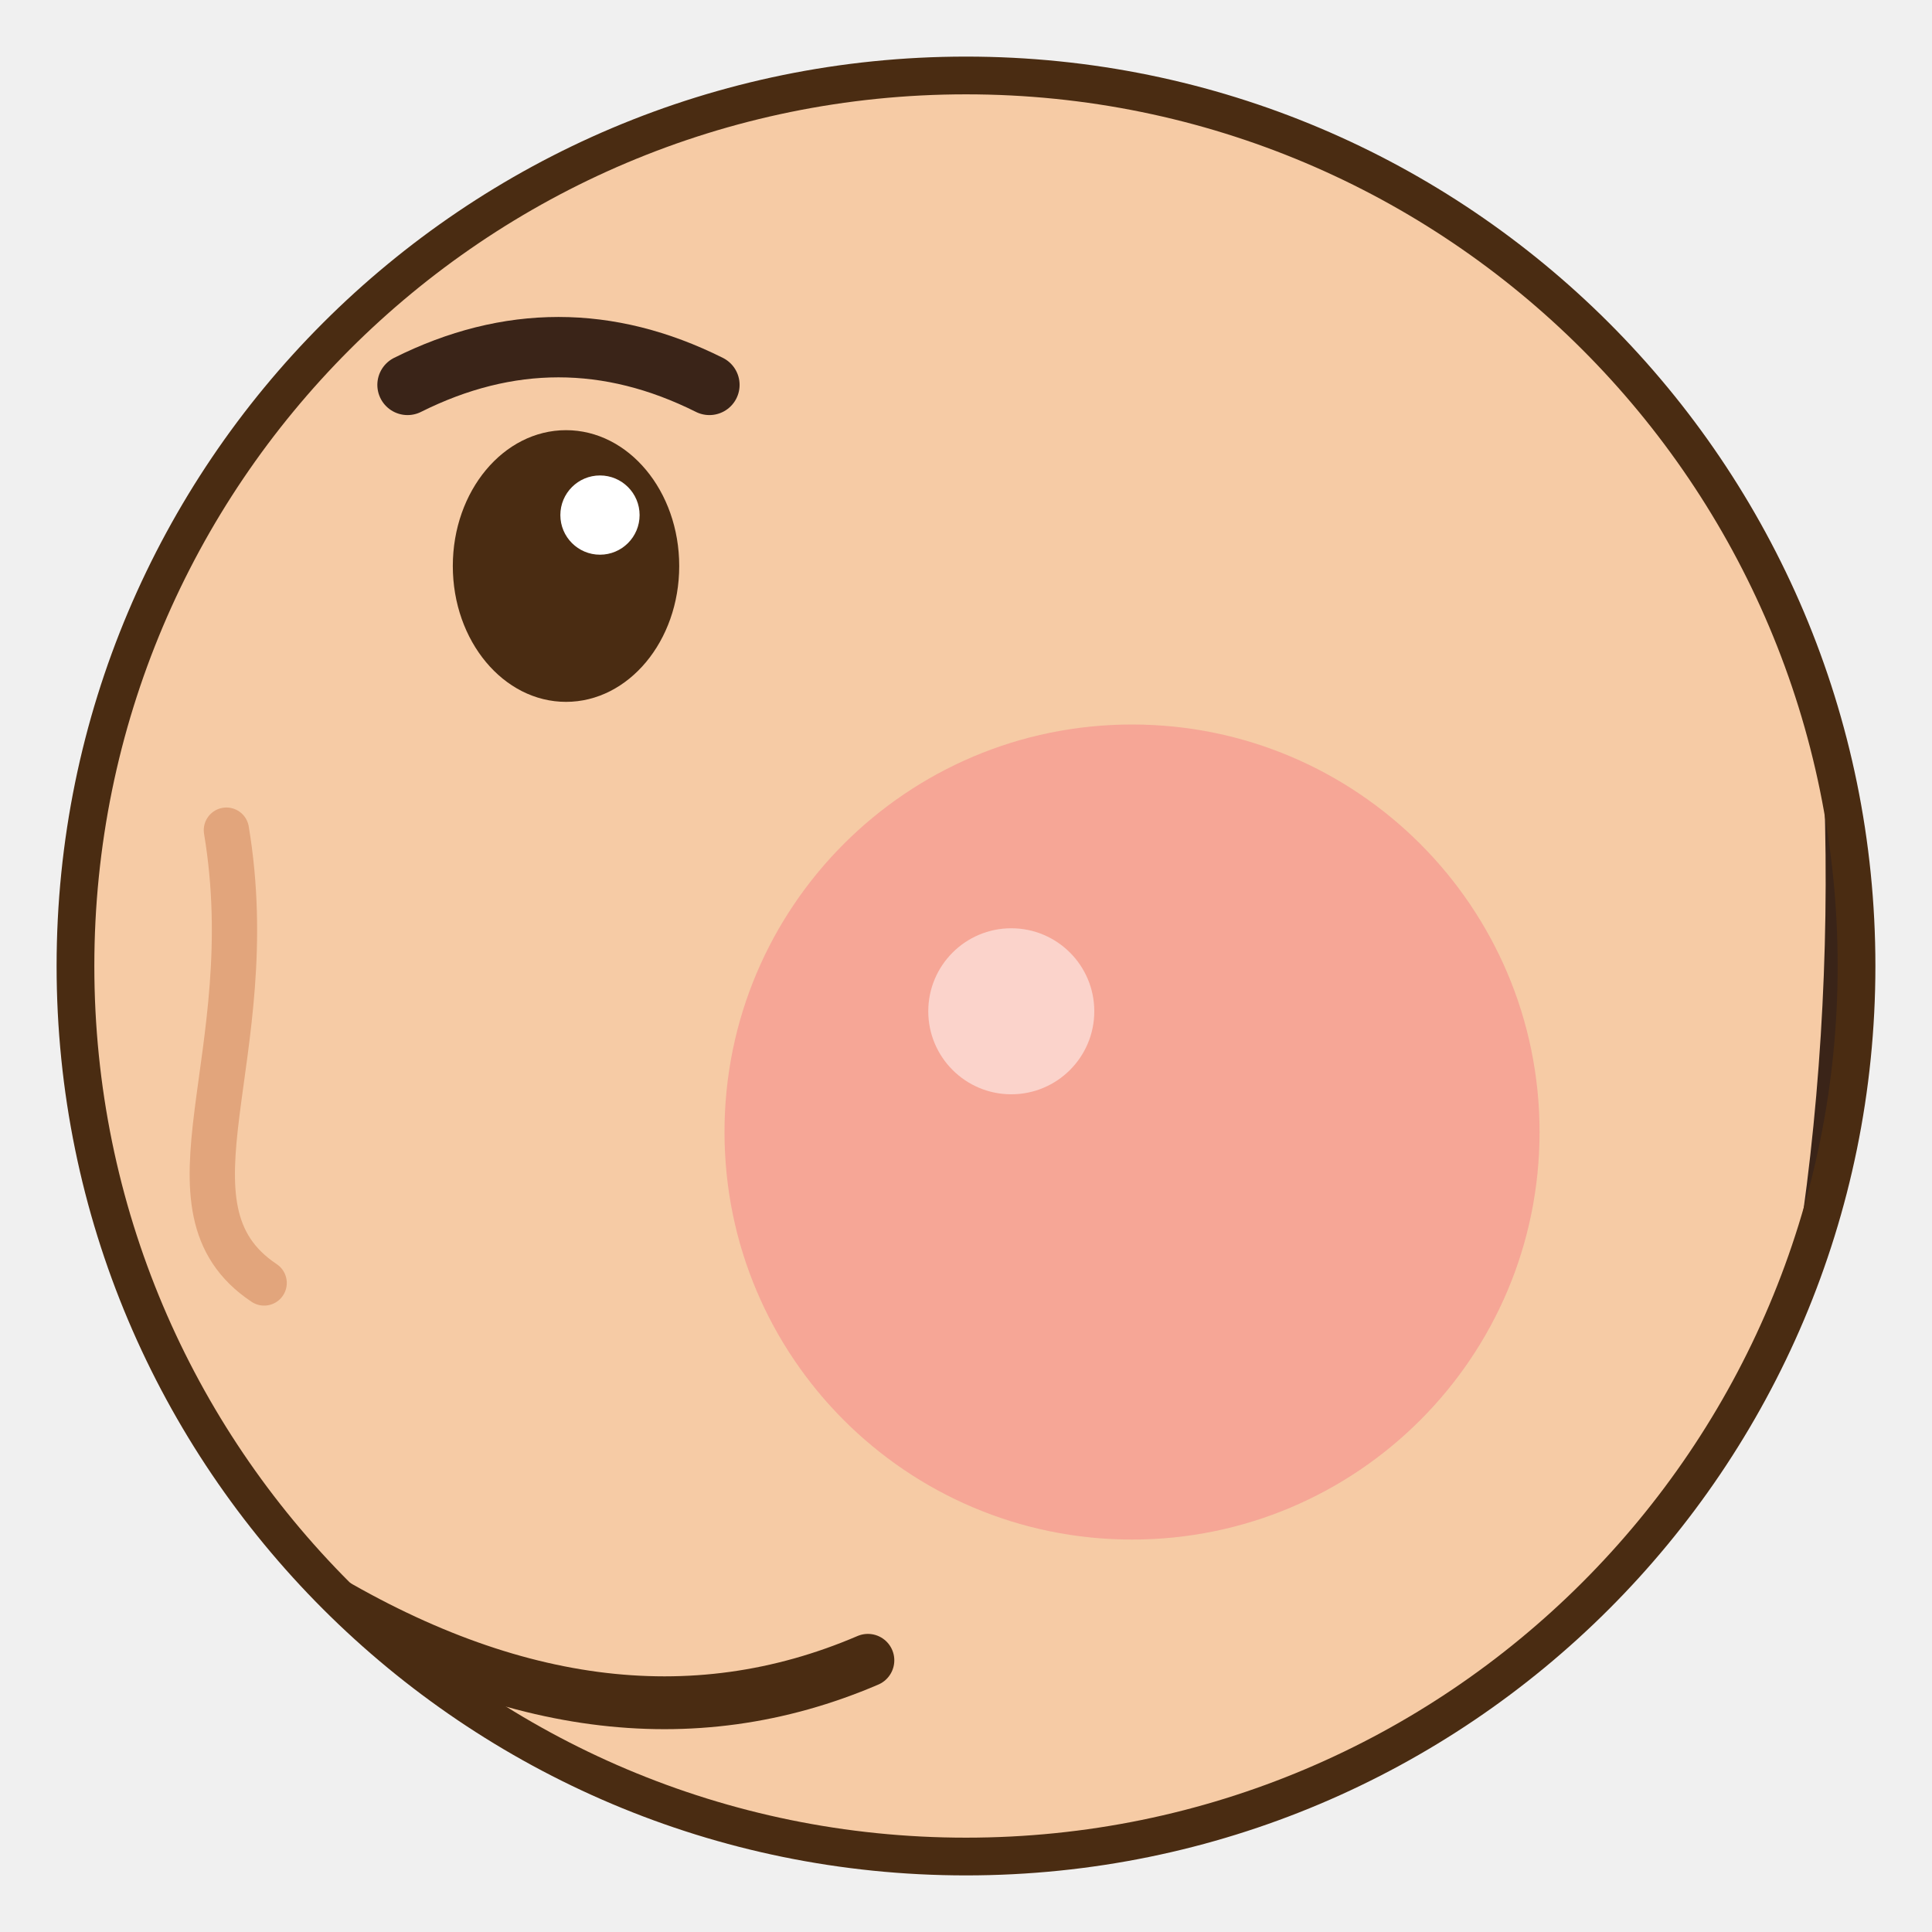
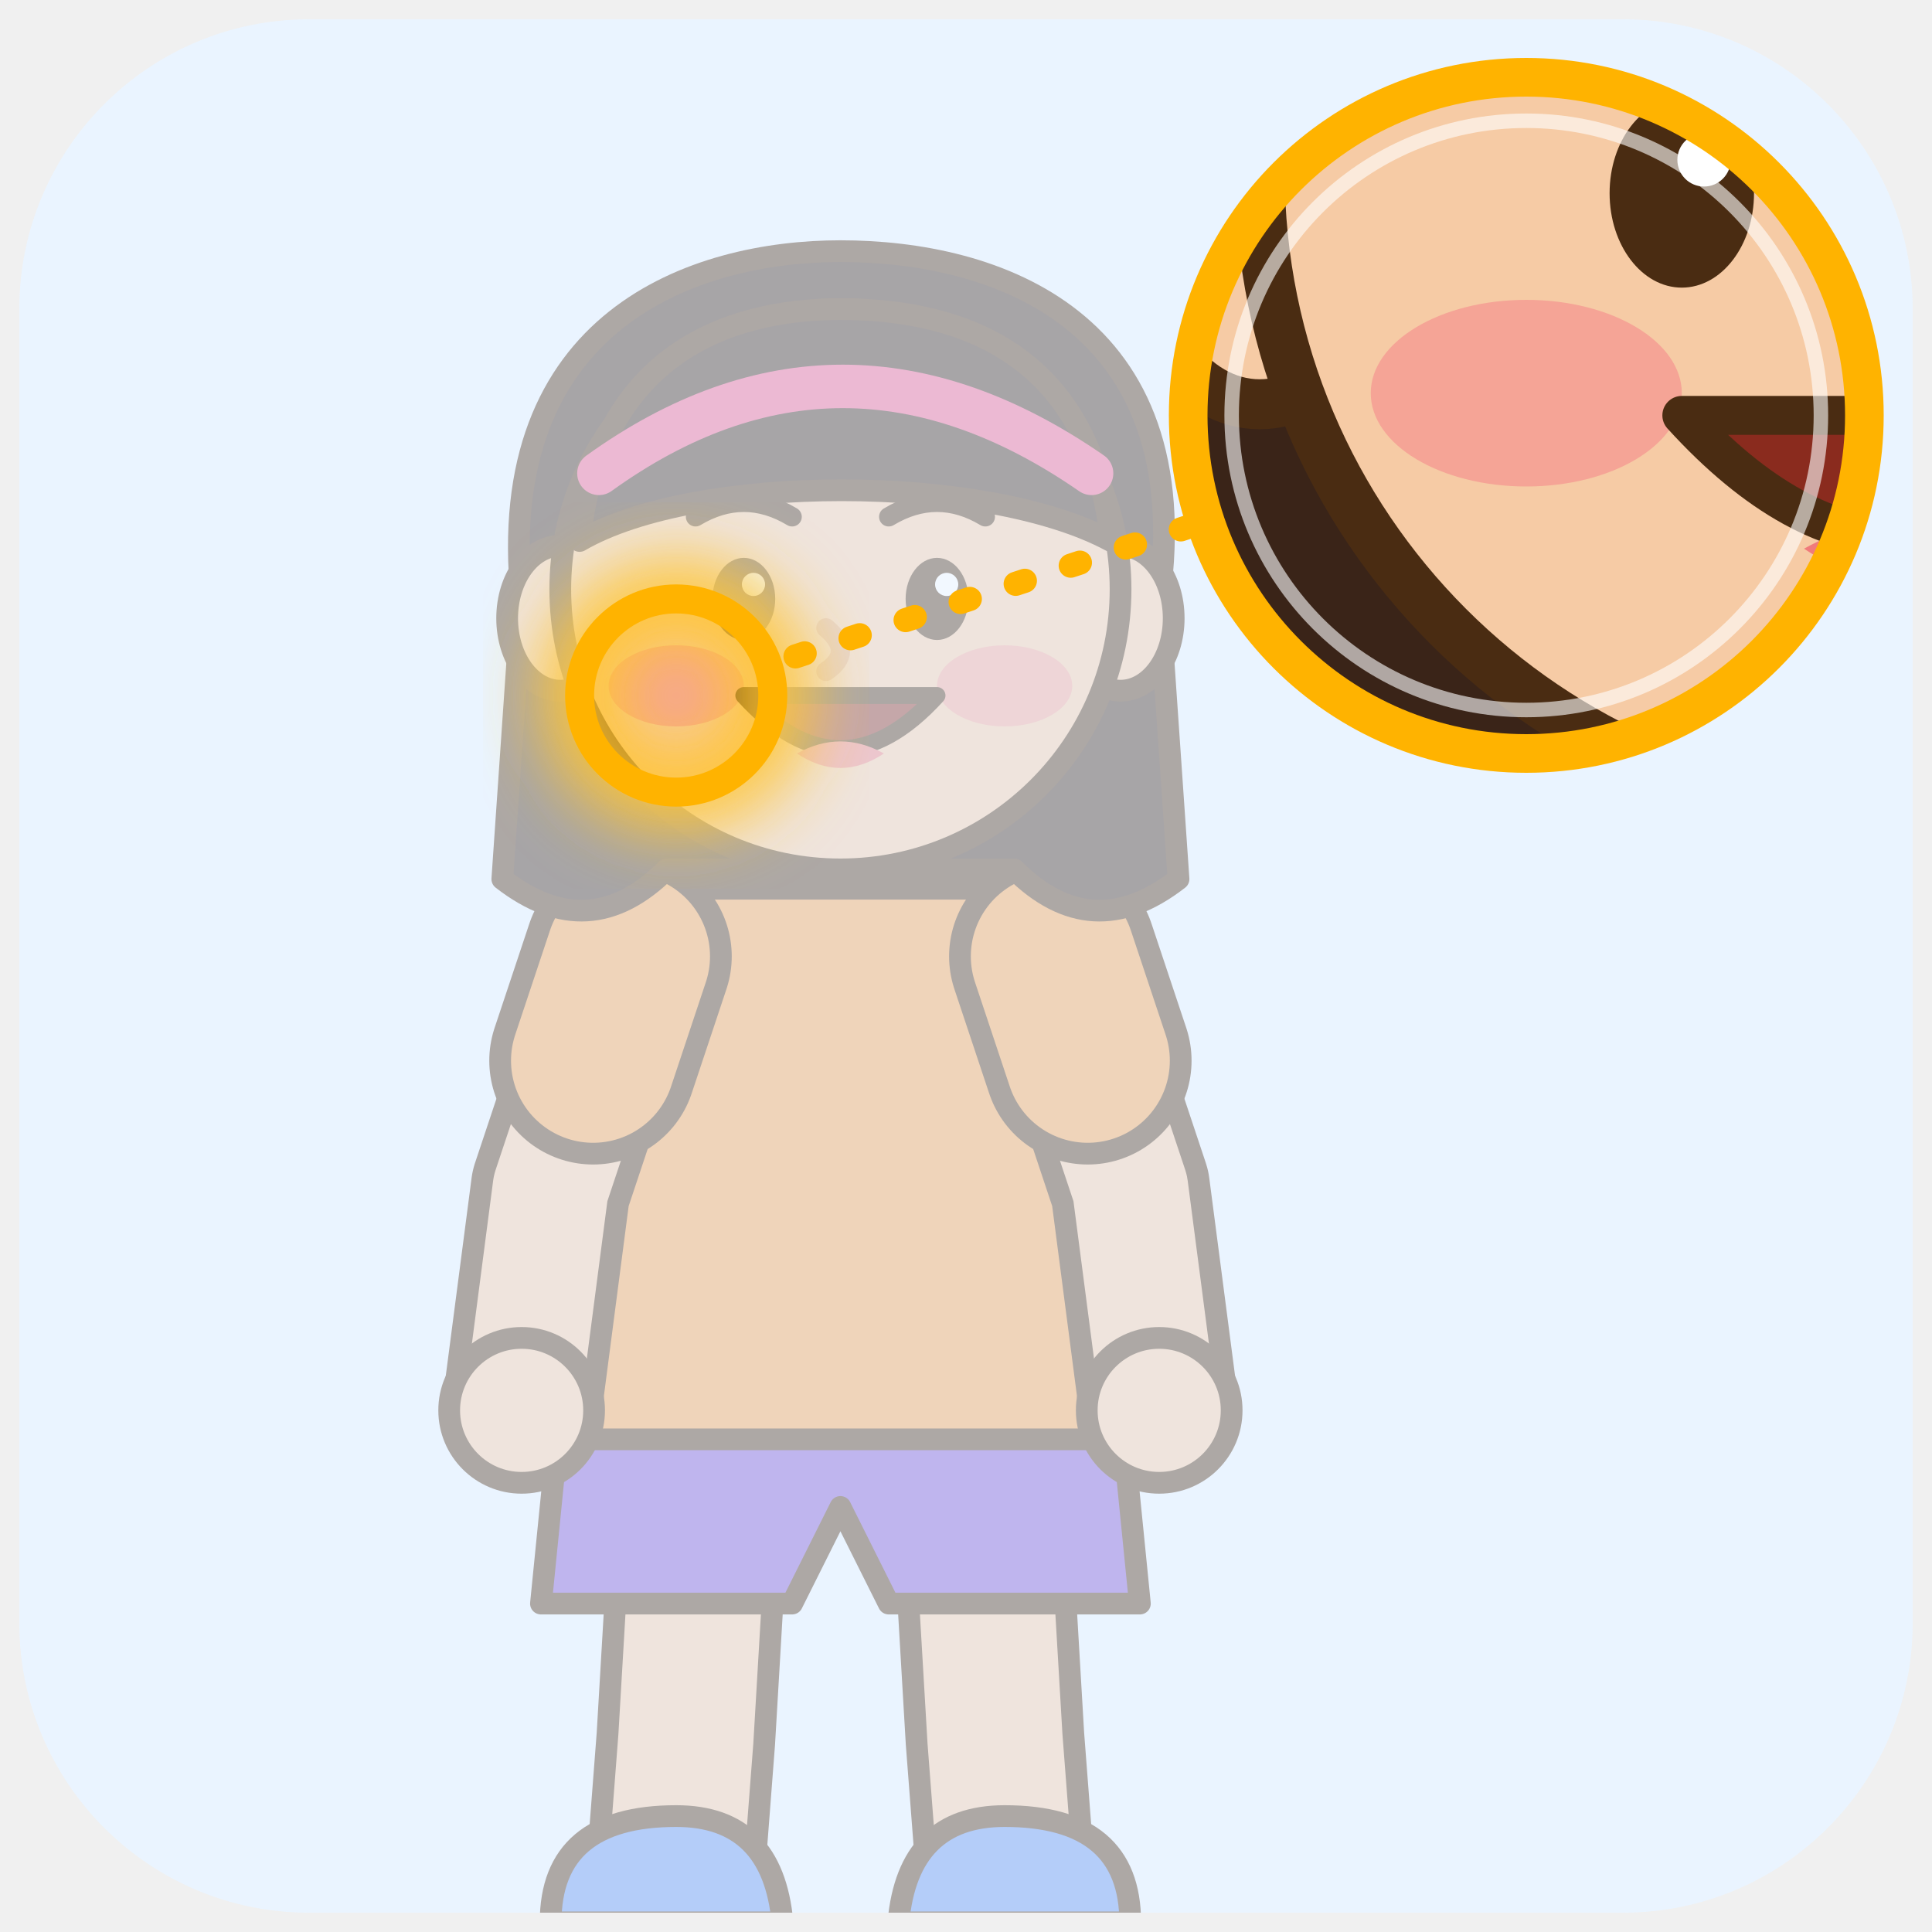
<svg xmlns="http://www.w3.org/2000/svg" viewBox="0 0 512 512">
+   <style>
+     .ring { animation: ring 1.6s ease-out infinite; transform-box: fill-box; transform-origin: center; }
+     @keyframes ring { 0% { transform: scale(1); opacity: .9 } 100% { transform: scale(1.6); opacity: 0 } }
+     .glow { animation: glow 1.6s ease-in-out infinite; }
+     @keyframes glow { 0%,100% { opacity: .55 } 50% { opacity: .95 } }
+     .beat { animation: beat 1s ease-in-out infinite; transform-box: fill-box; transform-origin: center; }
+     @keyframes beat { 0%,100% { transform: scale(1) } 15% { transform: scale(1.18) } 30% { transform: scale(1) } 45% { transform: scale(1.12) } }
+     @media (prefers-reduced-motion: reduce) { * { animation: none !important; } }
+   </style>
  <defs>
-     <clipPath id="w">
-       <circle cx="256" cy="256" r="236" />
+     <clipPath id="tile">
+       <rect x="4" y="4" width="392" height="392" rx="60" />
    </clipPath>
  </defs>
-   <circle cx="256" cy="256" r="236" fill="#F6CBA5" />
-   <g clip-path="url(#w)">
-     <rect width="512" height="512" fill="#F6CBA5" />
-     <ellipse cx="150" cy="150" rx="30" ry="36" fill="#4A2C12" />
-     <circle cx="159" cy="136.5" r="10.5" fill="#fff" />
-     <path d="M108 102 q40 -20 80 0" fill="none" stroke="#3A2418" stroke-width="16" stroke-linecap="round" stroke-linejoin="round" />
-     <path d="M60 220 C70 280 40 320 70 340" fill="none" stroke="#E2A57C" stroke-width="12" stroke-linecap="round" stroke-linejoin="round" />
-     <circle cx="300" cy="300" r="108" fill="#F59A92" opacity="0.75" />
-     <circle cx="268" cy="268" r="22" fill="#fff" opacity="0.5" />
-     <path d="M80 420 Q160 470 230 440" fill="none" stroke="#4A2C12" stroke-width="14" stroke-linecap="round" stroke-linejoin="round" />
-     <path d="M440 30 C500 120 500 360 430 470 L512 512 L512 0 Z" fill="#3A2418" />
+   <g transform="scale(1.28)">
+     <g clip-path="url(#tile)">
+       <defs>
+         <g id="kid">
+           <g transform="translate(-26 6)">
+             <g transform="translate(0 0)">
+               <path d="M170 320 L168 354 L166 380" fill="none" stroke="#4A2C12" stroke-width="37" stroke-linejoin="round" stroke-linecap="round" />
+               <path d="M170 320 L168 354 L166 380" fill="none" stroke="#F6CBA5" stroke-width="28" stroke-linejoin="round" stroke-linecap="round" />
+               <path d="M230 320 L232 354 L234 380" fill="none" stroke="#4A2C12" stroke-width="37" stroke-linejoin="round" stroke-linecap="round" />
+               <path d="M230 320 L232 354 L234 380" fill="none" stroke="#F6CBA5" stroke-width="28" stroke-linejoin="round" stroke-linecap="round" />
+               <path d="M140 392 Q140 370 166 370 Q186 370 188 392 Z" fill="#5B8DEF" stroke="#4A2C12" stroke-width="4.5" stroke-linejoin="round" stroke-linecap="round" />
+               <path d="M212 392 Q214 370 234 370 Q260 370 260 392 Z" fill="#5B8DEF" stroke="#4A2C12" stroke-width="4.5" stroke-linejoin="round" stroke-linecap="round" />
+               <path d="M142 286 L258 286 L262 326 L210 326 L200 306 L190 326 L138 326 Z" fill="#7A4FD1" stroke="#4A2C12" stroke-width="4.5" stroke-linejoin="round" stroke-linecap="round" />
+               <rect x="188" y="160" width="24" height="30" rx="0" fill="#F6CBA5" />
+               <path d="M188 160 V190 M212 160 V190" fill="none" stroke="#4A2C12" stroke-width="4.5" stroke-linejoin="round" stroke-linecap="round" />
+               <path d="M146 196 Q148 180 166 178 L234 178 Q252 180 254 196 L258 292 L142 292 Z" fill="#F7A14A" stroke="#4A2C12" stroke-width="4.5" stroke-linejoin="round" stroke-linecap="round" />
+               <g class="arm-l">
+                 <path d="M156 192 L140 240 L134 286" fill="none" stroke="#4A2C12" stroke-width="33" stroke-linejoin="round" stroke-linecap="round" />
+                 <path d="M156 192 L140 240 L134 286" fill="none" stroke="#F6CBA5" stroke-width="24" stroke-linejoin="round" stroke-linecap="round" />
+                 <path d="M156 192 L148.8 213.6" fill="none" stroke="#4A2C12" stroke-width="43" stroke-linejoin="round" stroke-linecap="round" />
+                 <path d="M156 192 L148.8 213.6" fill="none" stroke="#F7A14A" stroke-width="34" stroke-linejoin="round" stroke-linecap="round" />
+                 <circle cx="134" cy="286" r="15" fill="#F6CBA5" stroke="#4A2C12" stroke-width="4.5" stroke-linejoin="round" stroke-linecap="round" />
+               </g>
+               <g class="arm-r">
+                 <path d="M244 192 L260 240 L266 286" fill="none" stroke="#4A2C12" stroke-width="33" stroke-linejoin="round" stroke-linecap="round" />
+                 <path d="M244 192 L260 240 L266 286" fill="none" stroke="#F6CBA5" stroke-width="24" stroke-linejoin="round" stroke-linecap="round" />
+                 <path d="M244 192 L251.2 213.6" fill="none" stroke="#4A2C12" stroke-width="43" stroke-linejoin="round" stroke-linecap="round" />
+                 <path d="M244 192 L251.2 213.6" fill="none" stroke="#F7A14A" stroke-width="34" stroke-linejoin="round" stroke-linecap="round" />
+                 <circle cx="266" cy="286" r="15" fill="#F6CBA5" stroke="#4A2C12" stroke-width="4.5" stroke-linejoin="round" stroke-linecap="round" />
+               </g>
+               <g class="head" transform="translate(0 0) rotate(0 200 170)">
+                 <path d="M134 118 C128 60 170 46 200 46 C232 46 274 60 266 118 L270 176 Q252 190 236 174 L164 174 Q148 190 130 176 Z" fill="#3A2418" stroke="#4A2C12" stroke-width="4.5" stroke-linejoin="round" stroke-linecap="round" />
+                 <ellipse cx="142" cy="122" rx="11" ry="15" fill="#F6CBA5" stroke="#4A2C12" stroke-width="4.5" stroke-linejoin="round" stroke-linecap="round" />
+                 <ellipse cx="258" cy="122" rx="11" ry="15" fill="#F6CBA5" stroke="#4A2C12" stroke-width="4.5" stroke-linejoin="round" stroke-linecap="round" />
+                 <circle cx="200" cy="116" r="58" fill="#F6CBA5" stroke="#4A2C12" stroke-width="4.5" stroke-linejoin="round" stroke-linecap="round" />
+                 <ellipse cx="166" cy="136" rx="14" ry="8.4" fill="#F59A92" opacity="0.8" class="blush" />
+                 <ellipse cx="234" cy="136" rx="14" ry="8.4" fill="#F59A92" opacity="0.8" class="blush" />
+                 <path d="M197 124 q6 5 0 9" fill="none" stroke="#E2A57C" stroke-width="4" stroke-linejoin="round" stroke-linecap="round" />
+                 <path d="M170 101 q10 -6 20 0" fill="none" stroke="#4A2C12" stroke-width="4" stroke-linejoin="round" stroke-linecap="round" />
+                 <path d="M210 101 q10 -6 20 0" fill="none" stroke="#4A2C12" stroke-width="4" stroke-linejoin="round" stroke-linecap="round" />
+                 <ellipse cx="180" cy="118" rx="6.5" ry="8.5" fill="#4A2C12" />
+                 <ellipse cx="220" cy="118" rx="6.5" ry="8.5" fill="#4A2C12" />
+                 <circle cx="182" cy="115" r="2.4" fill="#fff" />
+                 <circle cx="222" cy="115" r="2.4" fill="#fff" />
+                 <path d="M180 138 Q200 160 220 138 Z" fill="#8A2B1E" stroke="#4A2C12" stroke-width="3.5" stroke-linejoin="round" stroke-linecap="round" />
+                 <path d="M191 150 Q200 145 209 150 Q200 156 191 150 Z" fill="#F07B7B" />
+                 <path d="M146 106 C150 68 176 58 200 58 C226 58 252 68 256 106 C230 92 170 92 146 106 Z" fill="#3A2418" stroke="#4A2C12" stroke-width="4.5" stroke-linejoin="round" stroke-linecap="round" />
+                 <path d="M150 92 Q200 56 252 92" fill="none" stroke="#F05A8C" stroke-width="9" stroke-linejoin="round" stroke-linecap="round" />
+               </g>
+             </g>
+           </g>
+         </g>
+         <mask id="hole">
+           <rect width="400" height="400" fill="#fff" />
+           <ellipse cx="140" cy="144" rx="20" ry="20" transform="rotate(0 140 144)" fill="#000" />
+         </mask>
+         <clipPath id="lens">
+           <circle cx="316" cy="86" r="70" />
+         </clipPath>
+         <filter id="soft" x="-50%" y="-50%" width="200%" height="200%">
+           <feGaussianBlur stdDeviation="7" />
+         </filter>
+       </defs>
+       <rect x="4" y="4" width="392" height="392" rx="60" fill="#EAF4FF" />
+       <use href="#kid" />
+       <rect x="4" y="4" width="392" height="392" rx="60" fill="#EAF4FF" opacity="0.62" mask="url(#hole)" />
+       <g class="glow">
+         <ellipse cx="140" cy="144" rx="20" ry="20" transform="rotate(0 140 144)" fill="none" stroke="#FFC531" stroke-width="16" filter="url(#soft)" />
+       </g>
+       <g class="ring">
+         <ellipse cx="140" cy="144" rx="20" ry="20" transform="rotate(0 140 144)" fill="none" stroke="#FFB300" stroke-width="5" />
+       </g>
+       <ellipse cx="140" cy="144" rx="20" ry="20" transform="rotate(0 140 144)" fill="none" stroke="#FFB300" stroke-width="6" />
+       <path d="M164.7 135.9 L245.7 109.2" fill="none" stroke="#FFB300" stroke-width="5" stroke-linejoin="round" stroke-linecap="round" stroke-dasharray="2 10" />
+       <circle cx="316" cy="86" r="70" fill="#fff" />
+       <g clip-path="url(#lens)">
+         <use href="#kid" transform="translate(316 86) scale(2.3) translate(-140 -144)" />
+       </g>
+       <circle cx="316" cy="86" r="70" fill="none" stroke="#FFB300" stroke-width="8" />
+       <circle cx="316" cy="86" r="61" fill="none" stroke="#fff" stroke-width="3" opacity="0.6" />
+     </g>
  </g>
-   <circle cx="256" cy="256" r="236" fill="none" stroke="#4A2C12" stroke-width="10" />
</svg>
